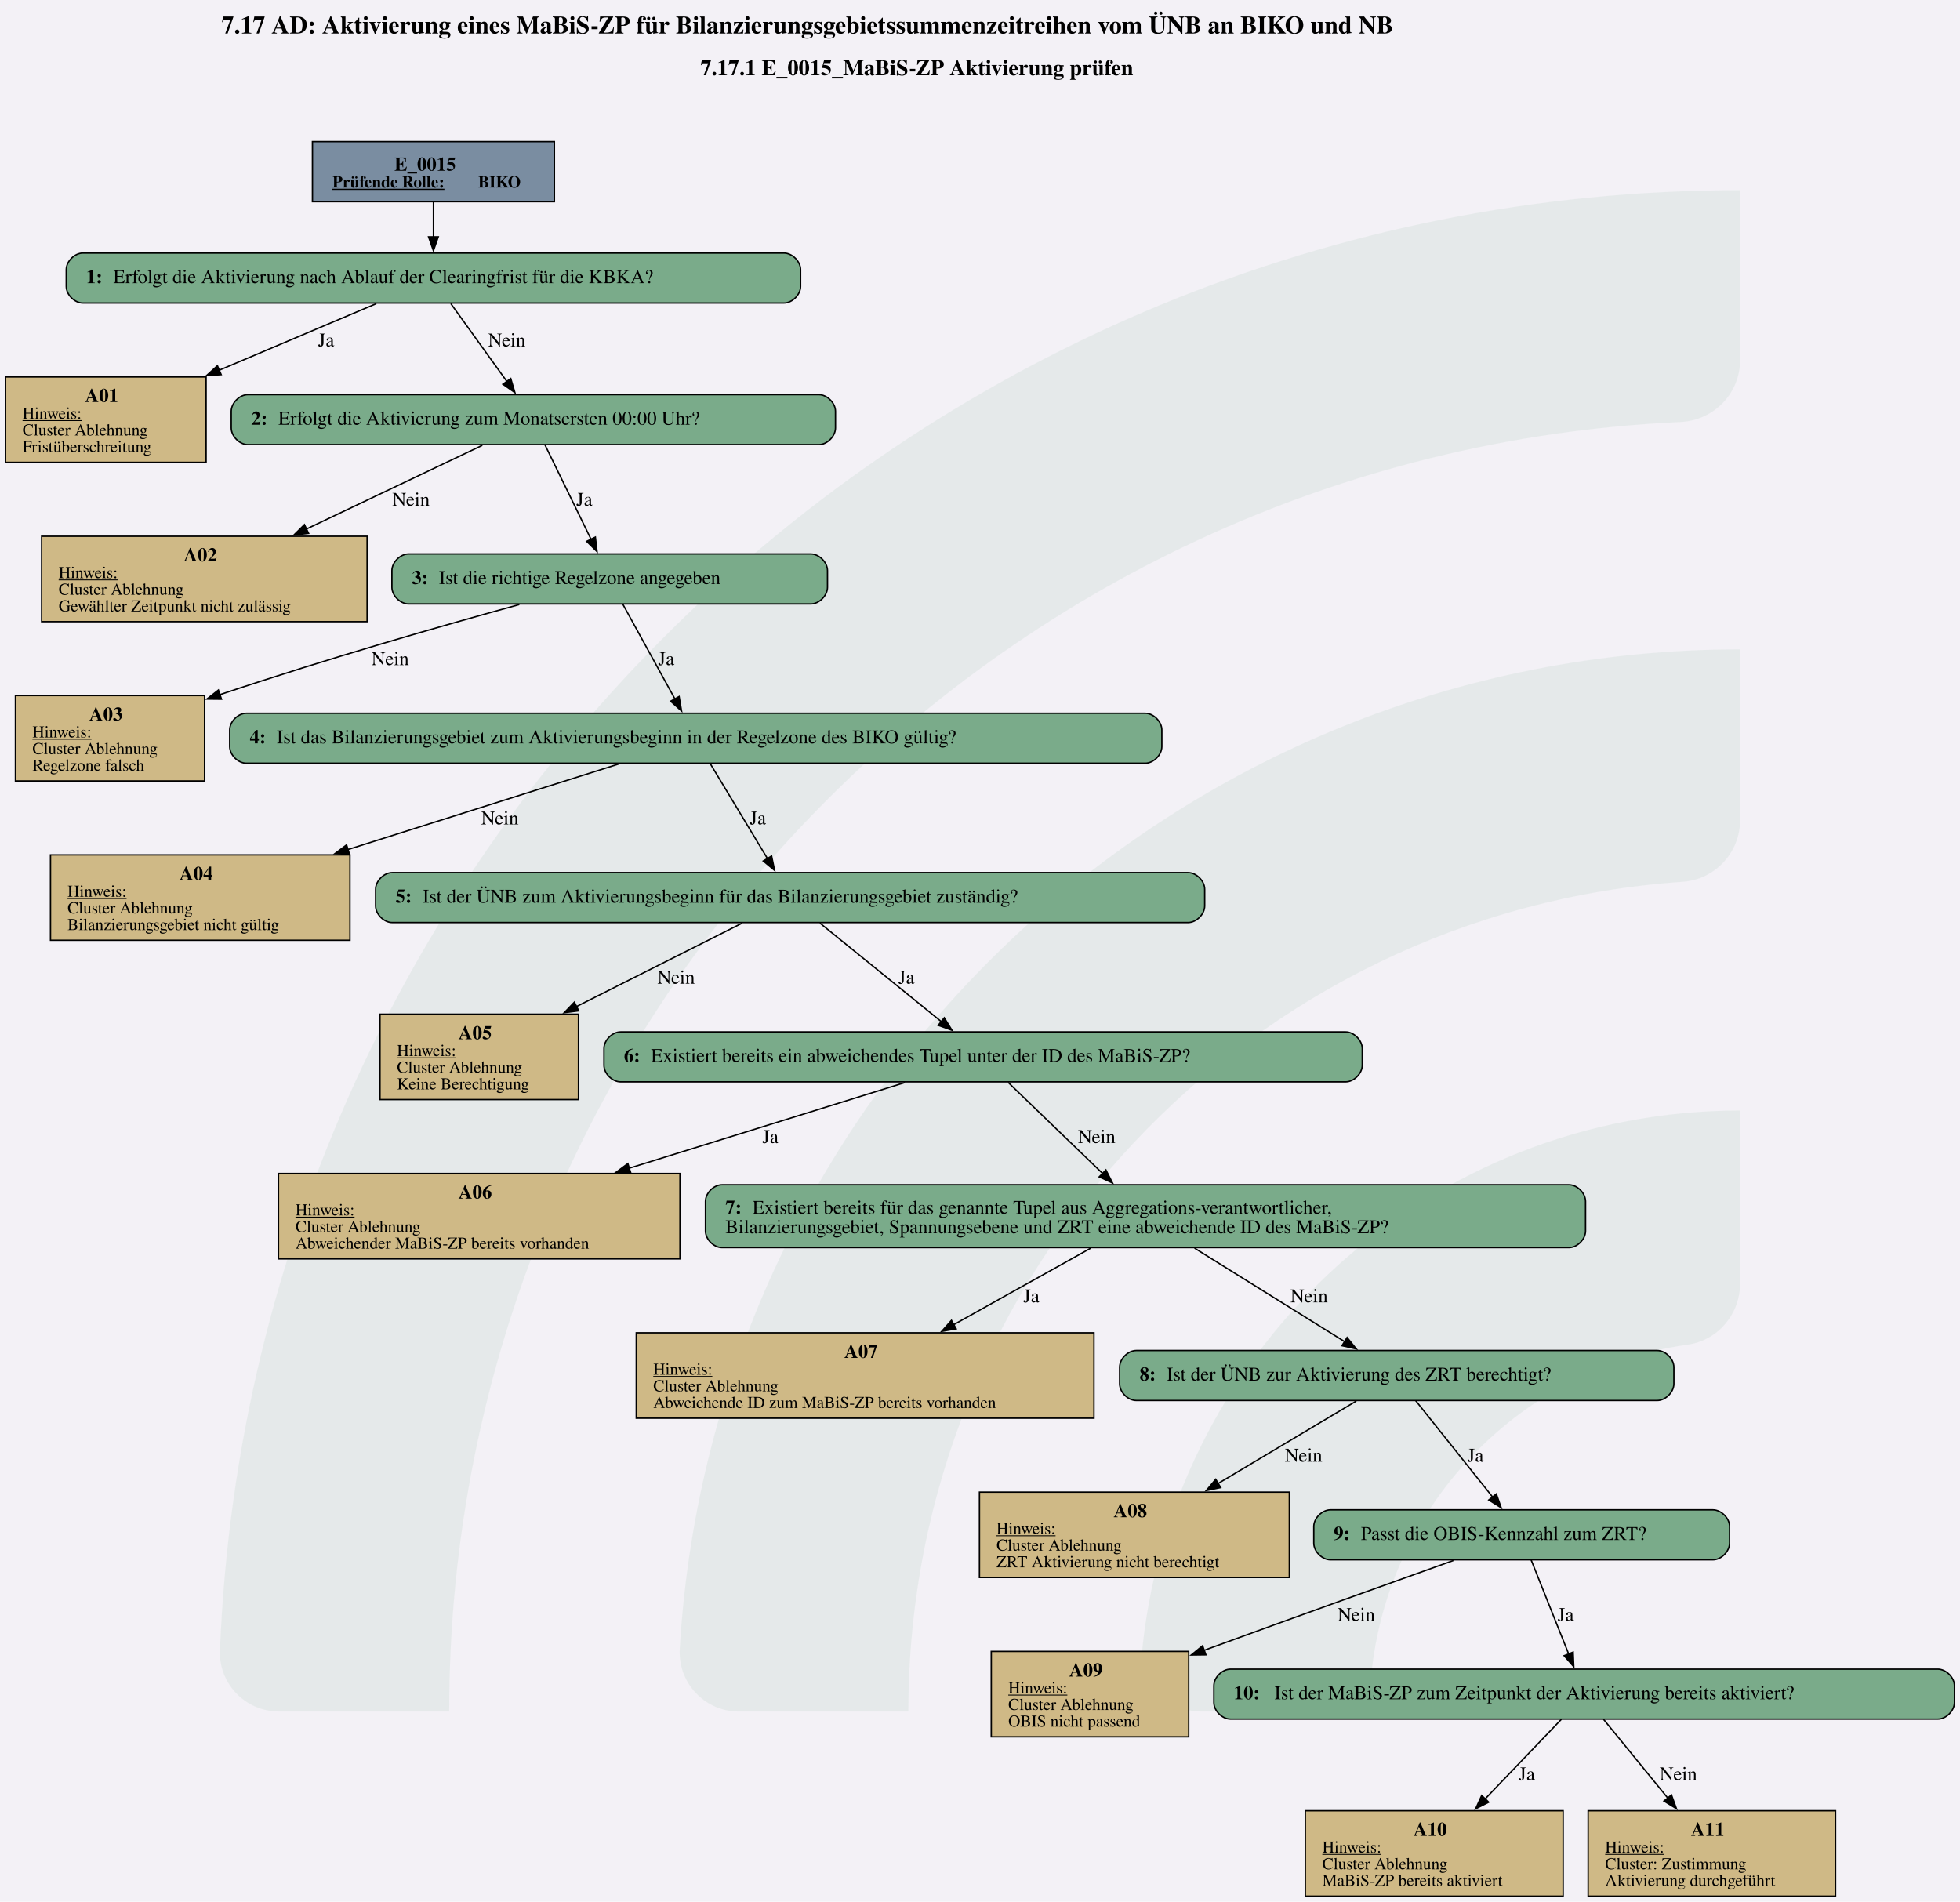
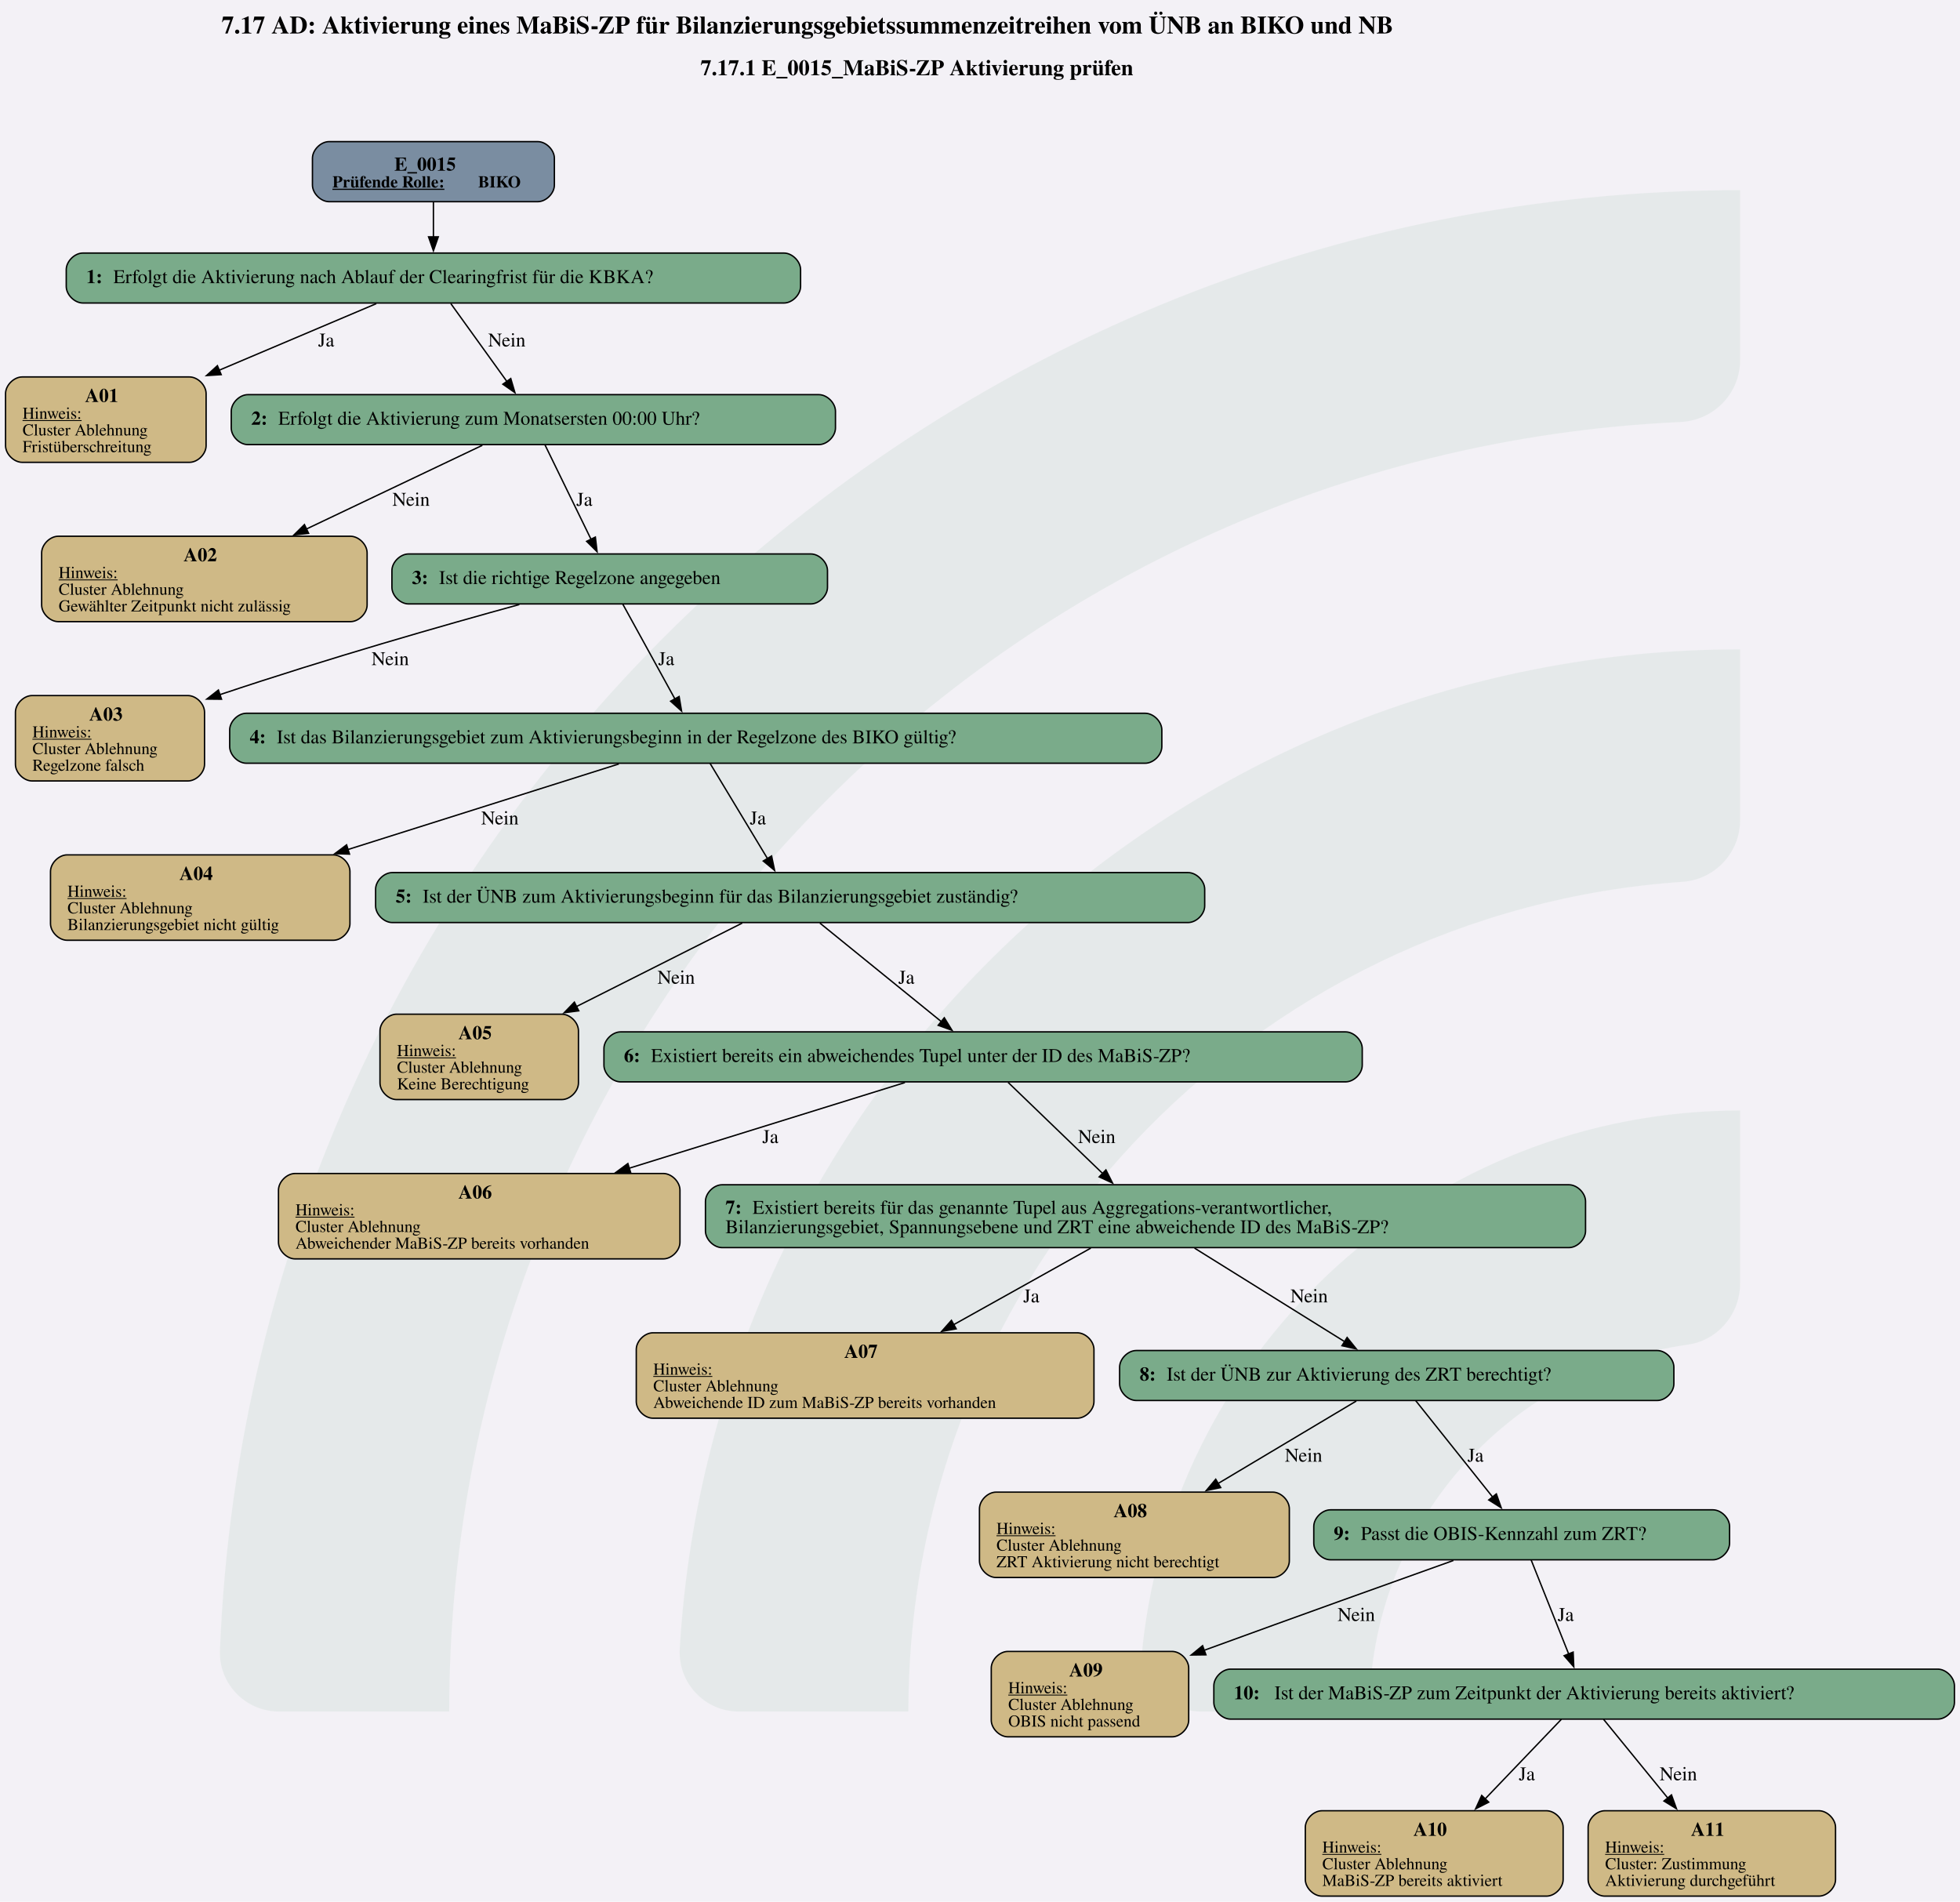
<svg xmlns="http://www.w3.org/2000/svg" version="1.1" width="1882.667px" viewBox="0 0 1882.667 1826.667" height="1826.667px">
  <g>
    <svg version="1.1" width="1882.667px" viewBox="0 0 1882.667 1826.667" height="1826.667px">
      <polygon fill="#f3f1f6" points="0,0 1882.667,0 1882.667,1826.667 0,1826.667" />
      <g>
        <g transform="translate(211.2087, 182.6667) scale(1 1) translate(0, 0) scale(8.261312 8.261312) ">
          <defs id="defs2">
            <clipPath clipPathUnits="userSpaceOnUse" id="clipPath23">
              <path d="M 0,568.156 H 579.236 V 0 H 0 Z" id="path21" />
            </clipPath>
          </defs>
          <g id="layer1" transform="translate(-16.54194,-55.30527)">
            <g id="g19" clip-path="url(#clipPath23)" transform="matrix(0.3527778,0,0,-0.3527778,0.01017023,243.7368)" style="opacity:0.2">
              <g id="g25" transform="translate(122.444,32.7195)">
                <path d="m 0,0 h -56.104 c -11,0 -19.898,9.123 -19.463,20.115 10.594,267.191 231.277,481.302 501.029,481.302 v -56.02 c 0,-10.98 -8.688,-19.892 -19.658,-20.393 C 180.29,414.697 0,228.005 0,0" style="fill:#6ead83;fill-opacity:0.5;fill-rule:nonzero;stroke:none" id="path27" />
              </g>
              <g id="g29" transform="translate(273.7828,32.7195)">
                <path d="m 0,0 h -55.926 c -11.228,0 -20.091,9.482 -19.435,20.69 10.744,183.439 163.389,329.388 349.485,329.388 v -56.263 c 0,-10.709 -8.273,-19.617 -18.957,-20.35 C 112.819,263.696 0,144.774 0,0" style="fill:#6ead83;fill-opacity:0.5;fill-rule:nonzero;stroke:none" id="path31" />
              </g>
              <g id="g33" transform="translate(425.7667,32.7195)">
                <path d="m 0,0 h -55.445 c -11.653,0 -20.604,10.17 -19.334,21.753 10.866,99.032 95.031,176.341 196.919,176.341 v -57.011 c 0,-10.046 -7.283,-18.755 -17.229,-20.165 C 45.688,112.522 0,61.497 0,0" style="fill:#6ead83;fill-opacity:0.5;fill-rule:nonzero;stroke:none" id="path35" />
              </g>
            </g>
          </g>
        </g>
        <svg width="1412pt" height="1370pt" viewBox="0.00 0.00 1412.02 1369.98">
          <g id="graph0" class="graph" transform="scale(1 1) rotate(0) translate(4 1365.98)">
            <text text-anchor="start" x="155.63" y="-1341.88" font-family="Times,serif" font-weight="bold" font-size="18.00">7.17 AD: Aktivierung eines MaBiS-ZP für Bilanzierungsgebietssummenzeitreihen vom ÜNB an BIKO und NB</text>
            <text text-anchor="start" x="500.63" y="-1311.78" font-family="Times,serif" font-weight="bold" font-size="16.00">7.17.1 E_0015_MaBiS-ZP Aktivierung prüfen</text>
            <g id="node1" class="node">
-               <polygon fill="#7a8da1" stroke="black" points="395.39,-1263.98 221.09,-1263.98 221.09,-1220.7 395.39,-1220.7 395.39,-1263.98" />
+               <path fill="#7a8da1" stroke="black" d="M383.39,-1263.98C383.39,-1263.98 233.09,-1263.98 233.09,-1263.98 227.09,-1263.98 221.09,-1257.98 221.09,-1251.98 221.09,-1251.98 221.09,-1232.7 221.09,-1232.7 221.09,-1226.7 227.09,-1220.7 233.09,-1220.7 233.09,-1220.7 383.39,-1220.7 383.39,-1220.7 389.39,-1220.7 395.39,-1226.7 395.39,-1232.7 395.39,-1232.7 395.39,-1251.98 395.39,-1251.98 395.39,-1257.98 389.39,-1263.98 383.39,-1263.98" />
              <text text-anchor="start" x="280.12" y="-1243.04" font-family="Times,serif" font-weight="bold" font-size="14.00">E_0015</text>
              <text text-anchor="start" x="235.49" y="-1230.94" font-family="Times,serif" font-weight="bold" text-decoration="underline" font-size="12.00">Prüfende Rolle:</text>
              <text text-anchor="start" x="340.49" y="-1230.94" font-family="Times,serif" font-weight="bold" font-size="12.00"> BIKO</text>
            </g>
            <g id="node2" class="node">
              <path fill="#7aab8a" stroke="black" d="M560.76,-1183.7C560.76,-1183.7 55.72,-1183.7 55.72,-1183.7 49.72,-1183.7 43.72,-1177.7 43.72,-1171.7 43.72,-1171.7 43.72,-1159.7 43.72,-1159.7 43.72,-1153.7 49.72,-1147.7 55.72,-1147.7 55.72,-1147.7 560.76,-1147.7 560.76,-1147.7 566.76,-1147.7 572.76,-1153.7 572.76,-1159.7 572.76,-1159.7 572.76,-1171.7 572.76,-1171.7 572.76,-1177.7 566.76,-1183.7 560.76,-1183.7" />
              <text text-anchor="start" x="58.12" y="-1162.03" font-family="Times,serif" font-weight="bold" font-size="14.00">1: </text>
              <text text-anchor="start" x="77.62" y="-1162.03" font-family="Times,serif" font-size="14.00">Erfolgt die Aktivierung nach Ablauf der Clearingfrist für die KBKA?</text>
            </g>
            <g id="edge1" class="edge">
              <path fill="none" stroke="black" d="M308.24,-1220.55C308.24,-1212.69 308.24,-1203.61 308.24,-1195.17" />
              <polygon fill="black" stroke="black" points="311.74,-1195.37 308.24,-1185.37 304.74,-1195.37 311.74,-1195.37" />
            </g>
            <g id="node3" class="node">
-               <polygon fill="#cfb986" stroke="black" points="144.48,-1094.45 0,-1094.45 0,-1032.93 144.48,-1032.93 144.48,-1094.45" />
+               <path fill="#cfb986" stroke="black" d="M132.48,-1094.45C132.48,-1094.45 12,-1094.45 12,-1094.45 6,-1094.45 0,-1088.45 0,-1082.45 0,-1082.45 0,-1044.93 0,-1044.93 0,-1038.93 6,-1032.93 12,-1032.93 12,-1032.93 132.48,-1032.93 132.48,-1032.93 138.48,-1032.93 144.48,-1038.93 144.48,-1044.93 144.48,-1044.93 144.48,-1082.45 144.48,-1082.45 144.48,-1088.45 138.48,-1094.45 132.48,-1094.45" />
              <text text-anchor="start" x="57.24" y="-1076.39" font-family="Times,serif" font-weight="bold" font-size="14.00">A01</text>
              <text text-anchor="start" x="12.24" y="-1064.29" font-family="Times,serif" text-decoration="underline" font-size="12.00">Hinweis:</text>
              <text text-anchor="start" x="12.24" y="-1052.29" font-family="Times,serif" font-size="12.00">Cluster Ablehnung</text>
              <text text-anchor="start" x="12.24" y="-1040.29" font-family="Times,serif" font-size="12.00">Fristüberschreitung</text>
            </g>
            <g id="edge2" class="edge">
              <path fill="none" stroke="black" d="M267.13,-1147.28C235.85,-1134.03 191.81,-1115.36 153.51,-1099.13" />
              <polygon fill="black" stroke="black" points="155.35,-1096.11 144.78,-1095.43 152.62,-1102.56 155.35,-1096.11" />
              <text text-anchor="middle" x="230.99" y="-1116.4" font-family="Times,serif" font-size="14.00">Ja</text>
            </g>
            <g id="node4" class="node">
              <path fill="#7aab8a" stroke="black" d="M585.89,-1081.69C585.89,-1081.69 174.59,-1081.69 174.59,-1081.69 168.59,-1081.69 162.59,-1075.69 162.59,-1069.69 162.59,-1069.69 162.59,-1057.69 162.59,-1057.69 162.59,-1051.69 168.59,-1045.69 174.59,-1045.69 174.59,-1045.69 585.89,-1045.69 585.89,-1045.69 591.89,-1045.69 597.89,-1051.69 597.89,-1057.69 597.89,-1057.69 597.89,-1069.69 597.89,-1069.69 597.89,-1075.69 591.89,-1081.69 585.89,-1081.69" />
              <text text-anchor="start" x="176.99" y="-1060.02" font-family="Times,serif" font-weight="bold" font-size="14.00">2: </text>
              <text text-anchor="start" x="196.49" y="-1060.02" font-family="Times,serif" font-size="14.00">Erfolgt die Aktivierung zum Monatsersten 00:00 Uhr?</text>
            </g>
            <g id="edge3" class="edge">
              <path fill="none" stroke="black" d="M320.78,-1147.28C331.93,-1131.79 348.4,-1108.92 361.18,-1091.17" />
              <polygon fill="black" stroke="black" points="363.96,-1093.3 366.96,-1083.14 358.27,-1089.21 363.96,-1093.3" />
              <text text-anchor="middle" x="361.12" y="-1116.4" font-family="Times,serif" font-size="14.00">Nein</text>
            </g>
            <g id="node5" class="node">
-               <polygon fill="#cfb986" stroke="black" points="260.48,-979.68 26,-979.68 26,-918.16 260.48,-918.16 260.48,-979.68" />
+               <path fill="#cfb986" stroke="black" d="M248.48,-979.68C248.48,-979.68 38,-979.68 38,-979.68 32,-979.68 26,-973.68 26,-967.68 26,-967.68 26,-930.16 26,-930.16 26,-924.16 32,-918.16 38,-918.16 38,-918.16 248.48,-918.16 248.48,-918.16 254.48,-918.16 260.48,-924.16 260.48,-930.16 260.48,-930.16 260.48,-967.68 260.48,-967.68 260.48,-973.68 254.48,-979.68 248.48,-979.68" />
              <text text-anchor="start" x="128.24" y="-961.62" font-family="Times,serif" font-weight="bold" font-size="14.00">A02</text>
              <text text-anchor="start" x="38.24" y="-949.52" font-family="Times,serif" text-decoration="underline" font-size="12.00">Hinweis:</text>
              <text text-anchor="start" x="38.24" y="-937.52" font-family="Times,serif" font-size="12.00">Cluster Ablehnung</text>
              <text text-anchor="start" x="38.24" y="-925.52" font-family="Times,serif" font-size="12.00">Gewählter Zeitpunkt nicht zulässig</text>
            </g>
            <g id="edge4" class="edge">
              <path fill="none" stroke="black" d="M343.47,-1045.19C309.72,-1029.13 258.72,-1004.87 216.64,-984.84" />
              <polygon fill="black" stroke="black" points="218.33,-981.77 207.79,-980.64 215.32,-988.09 218.33,-981.77" />
              <text text-anchor="middle" x="292.12" y="-1001.63" font-family="Times,serif" font-size="14.00">Nein</text>
            </g>
            <g id="node6" class="node">
              <path fill="#7aab8a" stroke="black" d="M580.14,-966.92C580.14,-966.92 290.34,-966.92 290.34,-966.92 284.34,-966.92 278.34,-960.92 278.34,-954.92 278.34,-954.92 278.34,-942.92 278.34,-942.92 278.34,-936.92 284.34,-930.92 290.34,-930.92 290.34,-930.92 580.14,-930.92 580.14,-930.92 586.14,-930.92 592.14,-936.92 592.14,-942.92 592.14,-942.92 592.14,-954.92 592.14,-954.92 592.14,-960.92 586.14,-966.92 580.14,-966.92" />
              <text text-anchor="start" x="292.74" y="-945.25" font-family="Times,serif" font-weight="bold" font-size="14.00">3: </text>
              <text text-anchor="start" x="312.24" y="-945.25" font-family="Times,serif" font-size="14.00">Ist die richtige Regelzone angegeben</text>
            </g>
            <g id="edge5" class="edge">
              <path fill="none" stroke="black" d="M388.59,-1045.56C397.4,-1027.51 411.4,-998.81 421.76,-977.55" />
              <polygon fill="black" stroke="black" points="424.91,-979.09 426.14,-968.57 418.62,-976.02 424.91,-979.09" />
              <text text-anchor="middle" x="416.99" y="-1001.63" font-family="Times,serif" font-size="14.00">Ja</text>
            </g>
            <g id="node7" class="node">
-               <polygon fill="#cfb986" stroke="black" points="143.35,-864.91 7.12,-864.91 7.12,-803.39 143.35,-803.39 143.35,-864.91" />
+               <path fill="#cfb986" stroke="black" d="M131.35,-864.91C131.35,-864.91 19.12,-864.91 19.12,-864.91 13.12,-864.91 7.12,-858.91 7.12,-852.91 7.12,-852.91 7.12,-815.39 7.12,-815.39 7.12,-809.39 13.12,-803.39 19.12,-803.39 19.12,-803.39 131.35,-803.39 131.35,-803.39 137.35,-803.39 143.35,-809.39 143.35,-815.39 143.35,-815.39 143.35,-852.91 143.35,-852.91 143.35,-858.91 137.35,-864.91 131.35,-864.91" />
              <text text-anchor="start" x="60.24" y="-846.85" font-family="Times,serif" font-weight="bold" font-size="14.00">A03</text>
              <text text-anchor="start" x="19.36" y="-834.75" font-family="Times,serif" text-decoration="underline" font-size="12.00">Hinweis:</text>
              <text text-anchor="start" x="19.36" y="-822.75" font-family="Times,serif" font-size="12.00">Cluster Ablehnung</text>
              <text text-anchor="start" x="19.36" y="-810.75" font-family="Times,serif" font-size="12.00">Regelzone falsch</text>
            </g>
            <g id="edge6" class="edge">
              <path fill="none" stroke="black" d="M370.13,-930.49C314.93,-915.33 233.55,-892.1 154.23,-865.5" />
              <polygon fill="black" stroke="black" points="155.59,-862.27 145,-862.38 153.35,-868.9 155.59,-862.27" />
              <text text-anchor="middle" x="277.12" y="-886.86" font-family="Times,serif" font-size="14.00">Nein</text>
            </g>
            <g id="node8" class="node">
              <path fill="#7aab8a" stroke="black" d="M821.01,-852.15C821.01,-852.15 173.47,-852.15 173.47,-852.15 167.47,-852.15 161.47,-846.15 161.47,-840.15 161.47,-840.15 161.47,-828.15 161.47,-828.15 161.47,-822.15 167.47,-816.15 173.47,-816.15 173.47,-816.15 821.01,-816.15 821.01,-816.15 827.01,-816.15 833.01,-822.15 833.01,-828.15 833.01,-828.15 833.01,-840.15 833.01,-840.15 833.01,-846.15 827.01,-852.15 821.01,-852.15" />
              <text text-anchor="start" x="175.87" y="-830.48" font-family="Times,serif" font-weight="bold" font-size="14.00">4: </text>
              <text text-anchor="start" x="195.37" y="-830.48" font-family="Times,serif" font-size="14.00">Ist das Bilanzierungsgebiet zum Aktivierungsbeginn in der Regelzone des BIKO gültig?</text>
            </g>
            <g id="edge7" class="edge">
              <path fill="none" stroke="black" d="M444.66,-930.79C454.63,-912.66 470.51,-883.78 482.21,-862.49" />
              <polygon fill="black" stroke="black" points="485.25,-864.21 487.01,-853.76 479.12,-860.84 485.25,-864.21" />
              <text text-anchor="middle" x="475.99" y="-886.86" font-family="Times,serif" font-size="14.00">Ja</text>
            </g>
            <g id="node9" class="node">
-               <polygon fill="#cfb986" stroke="black" points="248.11,-750.14 32.38,-750.14 32.38,-688.62 248.11,-688.62 248.11,-750.14" />
+               <path fill="#cfb986" stroke="black" d="M236.11,-750.14C236.11,-750.14 44.38,-750.14 44.38,-750.14 38.38,-750.14 32.38,-744.14 32.38,-738.14 32.38,-738.14 32.38,-700.62 32.38,-700.62 32.38,-694.62 38.38,-688.62 44.38,-688.62 44.38,-688.62 236.11,-688.62 236.11,-688.62 242.11,-688.62 248.11,-694.62 248.11,-700.62 248.11,-700.62 248.11,-738.14 248.11,-738.14 248.11,-744.14 242.11,-750.14 236.11,-750.14" />
              <text text-anchor="start" x="125.24" y="-732.08" font-family="Times,serif" font-weight="bold" font-size="14.00">A04</text>
              <text text-anchor="start" x="44.62" y="-719.98" font-family="Times,serif" text-decoration="underline" font-size="12.00">Hinweis:</text>
              <text text-anchor="start" x="44.62" y="-707.98" font-family="Times,serif" font-size="12.00">Cluster Ablehnung</text>
              <text text-anchor="start" x="44.62" y="-695.98" font-family="Times,serif" font-size="12.00">Bilanzierungsgebiet nicht gültig</text>
            </g>
            <g id="edge8" class="edge">
              <path fill="none" stroke="black" d="M441.85,-815.65C389.92,-799.25 310.88,-774.28 246.74,-754.02" />
              <polygon fill="black" stroke="black" points="247.8,-750.69 237.21,-751.01 245.69,-757.36 247.8,-750.69" />
              <text text-anchor="middle" x="356.12" y="-772.09" font-family="Times,serif" font-size="14.00">Nein</text>
            </g>
            <g id="node10" class="node">
              <path fill="#7aab8a" stroke="black" d="M851.89,-737.38C851.89,-737.38 278.59,-737.38 278.59,-737.38 272.59,-737.38 266.59,-731.38 266.59,-725.38 266.59,-725.38 266.59,-713.38 266.59,-713.38 266.59,-707.38 272.59,-701.38 278.59,-701.38 278.59,-701.38 851.89,-701.38 851.89,-701.38 857.89,-701.38 863.89,-707.38 863.89,-713.38 863.89,-713.38 863.89,-725.38 863.89,-725.38 863.89,-731.38 857.89,-737.38 851.89,-737.38" />
              <text text-anchor="start" x="280.99" y="-715.71" font-family="Times,serif" font-weight="bold" font-size="14.00">5: </text>
              <text text-anchor="start" x="300.49" y="-715.71" font-family="Times,serif" font-size="14.00">Ist der ÜNB zum Aktivierungsbeginn für das Bilanzierungsgebiet zuständig?</text>
            </g>
            <g id="edge9" class="edge">
              <path fill="none" stroke="black" d="M507.57,-816.02C518.55,-797.81 536.08,-768.74 548.93,-747.43" />
              <polygon fill="black" stroke="black" points="551.87,-749.34 554.03,-738.96 545.87,-745.72 551.87,-749.34" />
              <text text-anchor="middle" x="541.99" y="-772.09" font-family="Times,serif" font-size="14.00">Ja</text>
            </g>
            <g id="node11" class="node">
-               <polygon fill="#cfb986" stroke="black" points="412.73,-635.37 269.75,-635.37 269.75,-573.85 412.73,-573.85 412.73,-635.37" />
+               <path fill="#cfb986" stroke="black" d="M400.73,-635.37C400.73,-635.37 281.75,-635.37 281.75,-635.37 275.75,-635.37 269.75,-629.37 269.75,-623.37 269.75,-623.37 269.75,-585.85 269.75,-585.85 269.75,-579.85 275.75,-573.85 281.75,-573.85 281.75,-573.85 400.73,-573.85 400.73,-573.85 406.73,-573.85 412.73,-579.85 412.73,-585.85 412.73,-585.85 412.73,-623.37 412.73,-623.37 412.73,-629.37 406.73,-635.37 400.73,-635.37" />
              <text text-anchor="start" x="326.24" y="-617.31" font-family="Times,serif" font-weight="bold" font-size="14.00">A05</text>
              <text text-anchor="start" x="281.99" y="-605.21" font-family="Times,serif" text-decoration="underline" font-size="12.00">Hinweis:</text>
              <text text-anchor="start" x="281.99" y="-593.21" font-family="Times,serif" font-size="12.00">Cluster Ablehnung</text>
              <text text-anchor="start" x="281.99" y="-581.21" font-family="Times,serif" font-size="12.00">Keine Berechtigung</text>
            </g>
            <g id="edge10" class="edge">
              <path fill="none" stroke="black" d="M530.73,-701.01C499.01,-685.04 451.02,-660.87 411.27,-640.86" />
              <polygon fill="black" stroke="black" points="412.95,-637.79 402.44,-636.42 409.8,-644.05 412.95,-637.79" />
              <text text-anchor="middle" x="483.12" y="-657.32" font-family="Times,serif" font-size="14.00">Nein</text>
            </g>
            <g id="node12" class="node">
              <path fill="#7aab8a" stroke="black" d="M965.39,-622.61C965.39,-622.61 443.09,-622.61 443.09,-622.61 437.09,-622.61 431.09,-616.61 431.09,-610.61 431.09,-610.61 431.09,-598.61 431.09,-598.61 431.09,-592.61 437.09,-586.61 443.09,-586.61 443.09,-586.61 965.39,-586.61 965.39,-586.61 971.39,-586.61 977.39,-592.61 977.39,-598.61 977.39,-598.61 977.39,-610.61 977.39,-610.61 977.39,-616.61 971.39,-622.61 965.39,-622.61" />
              <text text-anchor="start" x="445.49" y="-600.94" font-family="Times,serif" font-weight="bold" font-size="14.00">6: </text>
              <text text-anchor="start" x="464.99" y="-600.94" font-family="Times,serif" font-size="14.00">Existiert bereits ein abweichendes Tupel unter der ID des MaBiS-ZP?</text>
            </g>
            <g id="edge11" class="edge">
              <path fill="none" stroke="black" d="M586.65,-701.01C610.09,-682 647.83,-651.38 674.21,-629.97" />
              <polygon fill="black" stroke="black" points="676.29,-632.79 681.85,-623.77 671.88,-627.35 676.29,-632.79" />
              <text text-anchor="middle" x="648.99" y="-657.32" font-family="Times,serif" font-size="14.00">Ja</text>
            </g>
            <g id="node13" class="node">
-               <polygon fill="#cfb986" stroke="black" points="485.86,-520.6 196.62,-520.6 196.62,-459.08 485.86,-459.08 485.86,-520.6" />
+               <path fill="#cfb986" stroke="black" d="M473.86,-520.6C473.86,-520.6 208.62,-520.6 208.62,-520.6 202.62,-520.6 196.62,-514.6 196.62,-508.6 196.62,-508.6 196.62,-471.08 196.62,-471.08 196.62,-465.08 202.62,-459.08 208.62,-459.08 208.62,-459.08 473.86,-459.08 473.86,-459.08 479.86,-459.08 485.86,-465.08 485.86,-471.08 485.86,-471.08 485.86,-508.6 485.86,-508.6 485.86,-514.6 479.86,-520.6 473.86,-520.6" />
              <text text-anchor="start" x="326.24" y="-502.54" font-family="Times,serif" font-weight="bold" font-size="14.00">A06</text>
              <text text-anchor="start" x="208.87" y="-490.44" font-family="Times,serif" text-decoration="underline" font-size="12.00">Hinweis:</text>
              <text text-anchor="start" x="208.87" y="-478.44" font-family="Times,serif" font-size="12.00">Cluster Ablehnung</text>
              <text text-anchor="start" x="208.87" y="-466.44" font-family="Times,serif" font-size="12.00">Abweichender MaBiS-ZP bereits vorhanden</text>
            </g>
            <g id="edge12" class="edge">
              <path fill="none" stroke="black" d="M647.92,-586.11C595.01,-569.68 514.42,-544.64 449.13,-524.36" />
              <polygon fill="black" stroke="black" points="450.41,-521.09 439.82,-521.47 448.33,-527.77 450.41,-521.09" />
              <text text-anchor="middle" x="550.99" y="-542.55" font-family="Times,serif" font-size="14.00">Ja</text>
            </g>
            <g id="node14" class="node">
              <path fill="#7aab8a" stroke="black" d="M1126.26,-512.48C1126.26,-512.48 516.22,-512.48 516.22,-512.48 510.22,-512.48 504.22,-506.48 504.22,-500.48 504.22,-500.48 504.22,-479.2 504.22,-479.2 504.22,-473.2 510.22,-467.2 516.22,-467.2 516.22,-467.2 1126.26,-467.2 1126.26,-467.2 1132.26,-467.2 1138.26,-473.2 1138.26,-479.2 1138.26,-479.2 1138.26,-500.48 1138.26,-500.48 1138.26,-506.48 1132.26,-512.48 1126.26,-512.48" />
              <text text-anchor="start" x="518.62" y="-491.54" font-family="Times,serif" font-weight="bold" font-size="14.00">7: </text>
              <text text-anchor="start" x="538.12" y="-491.54" font-family="Times,serif" font-size="14.00">Existiert bereits für das genannte Tupel aus Aggregations-verantwortlicher,</text>
              <text text-anchor="start" x="518.62" y="-477.54" font-family="Times,serif" font-size="14.00">Bilanzierungsgebiet, Spannungsebene und ZRT eine abweichende ID des MaBiS-ZP?</text>
            </g>
            <g id="edge13" class="edge">
              <path fill="none" stroke="black" d="M722.26,-586.24C740.37,-568.78 768.63,-541.55 790.32,-520.64" />
              <polygon fill="black" stroke="black" points="792.72,-523.19 797.49,-513.73 787.86,-518.15 792.72,-523.19" />
              <text text-anchor="middle" x="786.12" y="-542.55" font-family="Times,serif" font-size="14.00">Nein</text>
            </g>
            <g id="node15" class="node">
-               <polygon fill="#cfb986" stroke="black" points="784.11,-405.83 454.38,-405.83 454.38,-344.31 784.11,-344.31 784.11,-405.83" />
+               <path fill="#cfb986" stroke="black" d="M772.11,-405.83C772.11,-405.83 466.38,-405.83 466.38,-405.83 460.38,-405.83 454.38,-399.83 454.38,-393.83 454.38,-393.83 454.38,-356.31 454.38,-356.31 454.38,-350.31 460.38,-344.31 466.38,-344.31 466.38,-344.31 772.11,-344.31 772.11,-344.31 778.11,-344.31 784.11,-350.31 784.11,-356.31 784.11,-356.31 784.11,-393.83 784.11,-393.83 784.11,-399.83 778.11,-405.83 772.11,-405.83" />
              <text text-anchor="start" x="604.24" y="-387.77" font-family="Times,serif" font-weight="bold" font-size="14.00">A07</text>
              <text text-anchor="start" x="466.62" y="-375.67" font-family="Times,serif" text-decoration="underline" font-size="12.00">Hinweis:</text>
              <text text-anchor="start" x="466.62" y="-363.67" font-family="Times,serif" font-size="12.00">Cluster Ablehnung</text>
              <text text-anchor="start" x="466.62" y="-351.67" font-family="Times,serif" font-size="12.00">Abweichende ID zum MaBiS-ZP bereits vorhanden</text>
            </g>
            <g id="edge14" class="edge">
              <path fill="none" stroke="black" d="M781.81,-466.83C753.72,-451.15 715.35,-429.72 682.94,-411.63" />
              <polygon fill="black" stroke="black" points="684.85,-408.69 674.41,-406.87 681.44,-414.8 684.85,-408.69" />
              <text text-anchor="middle" x="738.99" y="-427.78" font-family="Times,serif" font-size="14.00">Ja</text>
            </g>
            <g id="node16" class="node">
              <path fill="#7aab8a" stroke="black" d="M1189.89,-393.07C1189.89,-393.07 814.59,-393.07 814.59,-393.07 808.59,-393.07 802.59,-387.07 802.59,-381.07 802.59,-381.07 802.59,-369.07 802.59,-369.07 802.59,-363.07 808.59,-357.07 814.59,-357.07 814.59,-357.07 1189.89,-357.07 1189.89,-357.07 1195.89,-357.07 1201.89,-363.07 1201.89,-369.07 1201.89,-369.07 1201.89,-381.07 1201.89,-381.07 1201.89,-387.07 1195.89,-393.07 1189.89,-393.07" />
              <text text-anchor="start" x="816.99" y="-371.39" font-family="Times,serif" font-weight="bold" font-size="14.00">8: </text>
              <text text-anchor="start" x="836.49" y="-371.39" font-family="Times,serif" font-size="14.00">Ist der ÜNB zur Aktivierung des ZRT berechtigt?</text>
            </g>
            <g id="edge15" class="edge">
              <path fill="none" stroke="black" d="M856.57,-466.83C887.8,-447.37 933.21,-419.08 965.01,-399.27" />
              <polygon fill="black" stroke="black" points="966.48,-402.47 973.12,-394.21 962.78,-396.53 966.48,-402.47" />
              <text text-anchor="middle" x="939.12" y="-427.78" font-family="Times,serif" font-size="14.00">Nein</text>
            </g>
            <g id="node17" class="node">
-               <polygon fill="#cfb986" stroke="black" points="924.86,-291.06 701.62,-291.06 701.62,-229.54 924.86,-229.54 924.86,-291.06" />
+               <path fill="#cfb986" stroke="black" d="M912.86,-291.06C912.86,-291.06 713.62,-291.06 713.62,-291.06 707.62,-291.06 701.62,-285.06 701.62,-279.06 701.62,-279.06 701.62,-241.54 701.62,-241.54 701.62,-235.54 707.62,-229.54 713.62,-229.54 713.62,-229.54 912.86,-229.54 912.86,-229.54 918.86,-229.54 924.86,-235.54 924.86,-241.54 924.86,-241.54 924.86,-279.06 924.86,-279.06 924.86,-285.06 918.86,-291.06 912.86,-291.06" />
              <text text-anchor="start" x="798.24" y="-273" font-family="Times,serif" font-weight="bold" font-size="14.00">A08</text>
              <text text-anchor="start" x="713.87" y="-260.9" font-family="Times,serif" text-decoration="underline" font-size="12.00">Hinweis:</text>
              <text text-anchor="start" x="713.87" y="-248.9" font-family="Times,serif" font-size="12.00">Cluster Ablehnung</text>
              <text text-anchor="start" x="713.87" y="-236.9" font-family="Times,serif" font-size="12.00">ZRT Aktivierung nicht berechtigt</text>
            </g>
            <g id="edge16" class="edge">
              <path fill="none" stroke="black" d="M973.12,-356.7C946.64,-340.9 906.72,-317.08 873.4,-297.19" />
              <polygon fill="black" stroke="black" points="875.42,-294.33 865.04,-292.21 871.83,-300.34 875.42,-294.33" />
              <text text-anchor="middle" x="935.12" y="-313.01" font-family="Times,serif" font-size="14.00">Nein</text>
            </g>
            <g id="node18" class="node">
              <path fill="#7aab8a" stroke="black" d="M1230.02,-278.3C1230.02,-278.3 954.47,-278.3 954.47,-278.3 948.47,-278.3 942.47,-272.3 942.47,-266.3 942.47,-266.3 942.47,-254.3 942.47,-254.3 942.47,-248.3 948.47,-242.3 954.47,-242.3 954.47,-242.3 1230.02,-242.3 1230.02,-242.3 1236.02,-242.3 1242.02,-248.3 1242.02,-254.3 1242.02,-254.3 1242.02,-266.3 1242.02,-266.3 1242.02,-272.3 1236.02,-278.3 1230.02,-278.3" />
              <text text-anchor="start" x="956.87" y="-256.62" font-family="Times,serif" font-weight="bold" font-size="14.00">9: </text>
              <text text-anchor="start" x="976.37" y="-256.62" font-family="Times,serif" font-size="14.00">Passt die OBIS-Kennzahl zum ZRT?</text>
            </g>
            <g id="edge17" class="edge">
              <path fill="none" stroke="black" d="M1015.91,-356.94C1030.64,-338.48 1054.28,-308.87 1071.35,-287.48" />
              <polygon fill="black" stroke="black" points="1074,-289.77 1077.5,-279.77 1068.52,-285.4 1074,-289.77" />
              <text text-anchor="middle" x="1058.99" y="-313.01" font-family="Times,serif" font-size="14.00">Ja</text>
            </g>
            <g id="node19" class="node">
-               <polygon fill="#cfb986" stroke="black" points="852.36,-176.29 710.12,-176.29 710.12,-114.77 852.36,-114.77 852.36,-176.29" />
+               <path fill="#cfb986" stroke="black" d="M840.36,-176.29C840.36,-176.29 722.12,-176.29 722.12,-176.29 716.12,-176.29 710.12,-170.29 710.12,-164.29 710.12,-164.29 710.12,-126.77 710.12,-126.77 710.12,-120.77 716.12,-114.77 722.12,-114.77 722.12,-114.77 840.36,-114.77 840.36,-114.77 846.36,-114.77 852.36,-120.77 852.36,-126.77 852.36,-126.77 852.36,-164.29 852.36,-164.29 852.36,-170.29 846.36,-176.29 840.36,-176.29" />
              <text text-anchor="start" x="766.24" y="-158.23" font-family="Times,serif" font-weight="bold" font-size="14.00">A09</text>
              <text text-anchor="start" x="722.37" y="-146.13" font-family="Times,serif" text-decoration="underline" font-size="12.00">Hinweis:</text>
              <text text-anchor="start" x="722.37" y="-134.13" font-family="Times,serif" font-size="12.00">Cluster Ablehnung</text>
              <text text-anchor="start" x="722.37" y="-122.13" font-family="Times,serif" font-size="12.00">OBIS nicht passend</text>
            </g>
            <g id="edge18" class="edge">
              <path fill="none" stroke="black" d="M1043.06,-241.81C998.55,-225.93 930.88,-201.7 863.18,-176.99" />
              <polygon fill="black" stroke="black" points="864.77,-173.84 854.18,-173.7 862.37,-180.42 864.77,-173.84" />
              <text text-anchor="middle" x="973.12" y="-198.24" font-family="Times,serif" font-size="14.00">Nein</text>
            </g>
            <g id="node20" class="node">
              <path fill="#7aab8a" stroke="black" d="M1392.01,-163.53C1392.01,-163.53 882.47,-163.53 882.47,-163.53 876.47,-163.53 870.47,-157.53 870.47,-151.53 870.47,-151.53 870.47,-139.53 870.47,-139.53 870.47,-133.53 876.47,-127.53 882.47,-127.53 882.47,-127.53 1392.01,-127.53 1392.01,-127.53 1398.01,-127.53 1404.01,-133.53 1404.01,-139.53 1404.01,-139.53 1404.01,-151.53 1404.01,-151.53 1404.01,-157.53 1398.01,-163.53 1392.01,-163.53" />
              <text text-anchor="start" x="884.87" y="-141.85" font-family="Times,serif" font-weight="bold" font-size="14.00">10: </text>
              <text text-anchor="start" x="914.12" y="-141.85" font-family="Times,serif" font-size="14.00">Ist der MaBiS-ZP zum Zeitpunkt der Aktivierung bereits aktiviert?</text>
            </g>
            <g id="edge19" class="edge">
              <path fill="none" stroke="black" d="M1099.07,-242.17C1106.24,-224.21 1117.63,-195.68 1126.1,-174.45" />
              <polygon fill="black" stroke="black" points="1129.32,-175.81 1129.78,-165.22 1122.82,-173.21 1129.32,-175.81" />
              <text text-anchor="middle" x="1123.99" y="-198.24" font-family="Times,serif" font-size="14.00">Ja</text>
            </g>
            <g id="node21" class="node">
-               <polygon fill="#cfb986" stroke="black" points="1122.11,-61.52 936.38,-61.52 936.38,0 1122.11,0 1122.11,-61.52" />
+               <path fill="#cfb986" stroke="black" d="M1110.11,-61.52C1110.11,-61.52 948.38,-61.52 948.38,-61.52 942.38,-61.52 936.38,-55.52 936.38,-49.52 936.38,-49.52 936.38,-12 936.38,-12 936.38,-6 942.38,0 948.38,0 948.38,0 1110.11,0 1110.11,0 1116.11,0 1122.11,-6 1122.11,-12 1122.11,-12 1122.11,-49.52 1122.11,-49.52 1122.11,-55.52 1116.11,-61.52 1110.11,-61.52" />
              <text text-anchor="start" x="1014.24" y="-43.46" font-family="Times,serif" font-weight="bold" font-size="14.00">A10</text>
              <text text-anchor="start" x="948.62" y="-31.36" font-family="Times,serif" text-decoration="underline" font-size="12.00">Hinweis:</text>
              <text text-anchor="start" x="948.62" y="-19.36" font-family="Times,serif" font-size="12.00">Cluster Ablehnung</text>
              <text text-anchor="start" x="948.62" y="-7.36" font-family="Times,serif" font-size="12.00">MaBiS-ZP bereits aktiviert</text>
            </g>
            <g id="edge20" class="edge">
              <path fill="none" stroke="black" d="M1120.84,-127.4C1106.28,-112.2 1084.48,-89.44 1065.8,-69.93" />
              <polygon fill="black" stroke="black" points="1068.5,-67.7 1059.06,-62.9 1063.45,-72.54 1068.5,-67.7" />
              <text text-anchor="middle" x="1095.99" y="-83.47" font-family="Times,serif" font-size="14.00">Ja</text>
            </g>
            <g id="node22" class="node">
-               <polygon fill="#cfb986" stroke="black" points="1318.36,-61.52 1140.12,-61.52 1140.12,0 1318.36,0 1318.36,-61.52" />
+               <path fill="#cfb986" stroke="black" d="M1306.36,-61.52C1306.36,-61.52 1152.12,-61.52 1152.12,-61.52 1146.12,-61.52 1140.12,-55.52 1140.12,-49.52 1140.12,-49.52 1140.12,-12 1140.12,-12 1140.12,-6 1146.12,0 1152.12,0 1152.12,0 1306.36,0 1306.36,0 1312.36,0 1318.36,-6 1318.36,-12 1318.36,-12 1318.36,-49.52 1318.36,-49.52 1318.36,-55.52 1312.36,-61.52 1306.36,-61.52" />
              <text text-anchor="start" x="1214.24" y="-43.46" font-family="Times,serif" font-weight="bold" font-size="14.00">A11</text>
              <text text-anchor="start" x="1152.37" y="-31.36" font-family="Times,serif" text-decoration="underline" font-size="12.00">Hinweis:</text>
              <text text-anchor="start" x="1152.37" y="-19.36" font-family="Times,serif" font-size="12.00">Cluster: Zustimmung</text>
              <text text-anchor="start" x="1152.37" y="-7.36" font-family="Times,serif" font-size="12.00">Aktivierung durchgeführt</text>
            </g>
            <g id="edge21" class="edge">
              <path fill="none" stroke="black" d="M1151.21,-127.4C1163.45,-112.4 1181.69,-90.04 1197.46,-70.72" />
              <polygon fill="black" stroke="black" points="1200.16,-72.94 1203.77,-62.97 1194.74,-68.51 1200.16,-72.94" />
              <text text-anchor="middle" x="1205.12" y="-83.47" font-family="Times,serif" font-size="14.00">Nein</text>
            </g>
          </g>
        </svg>
      </g>
    </svg>
  </g>
</svg>
